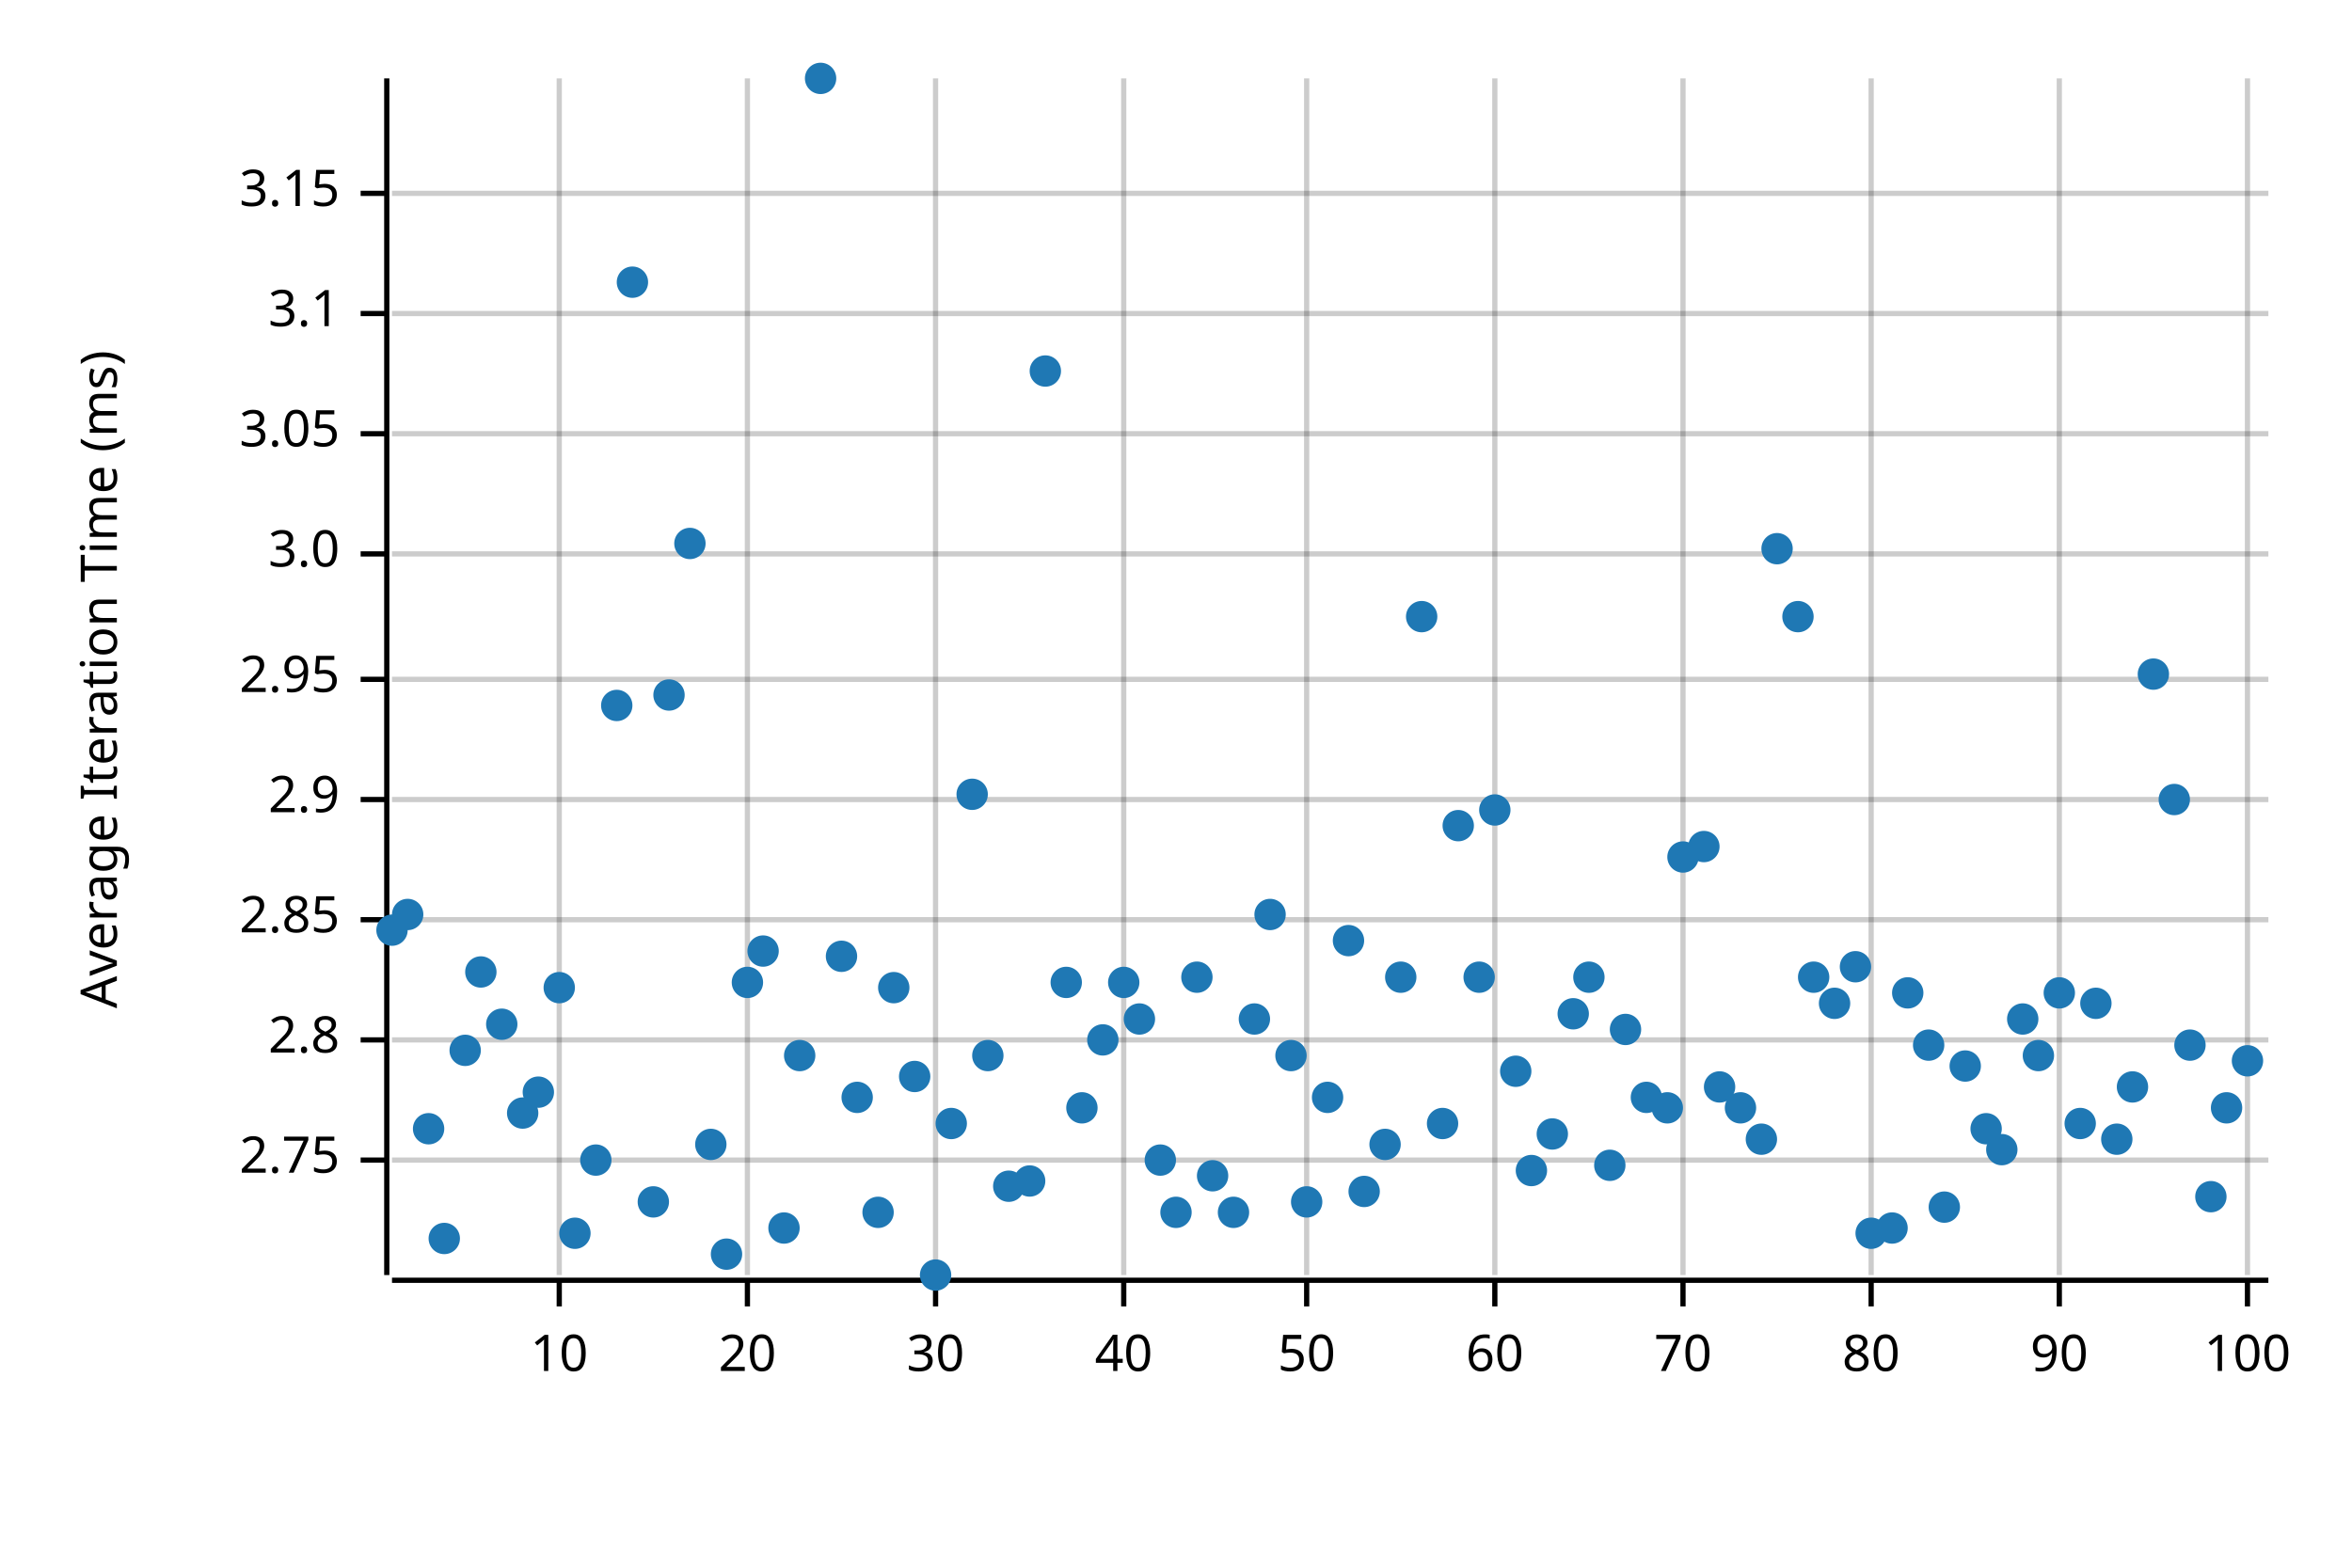
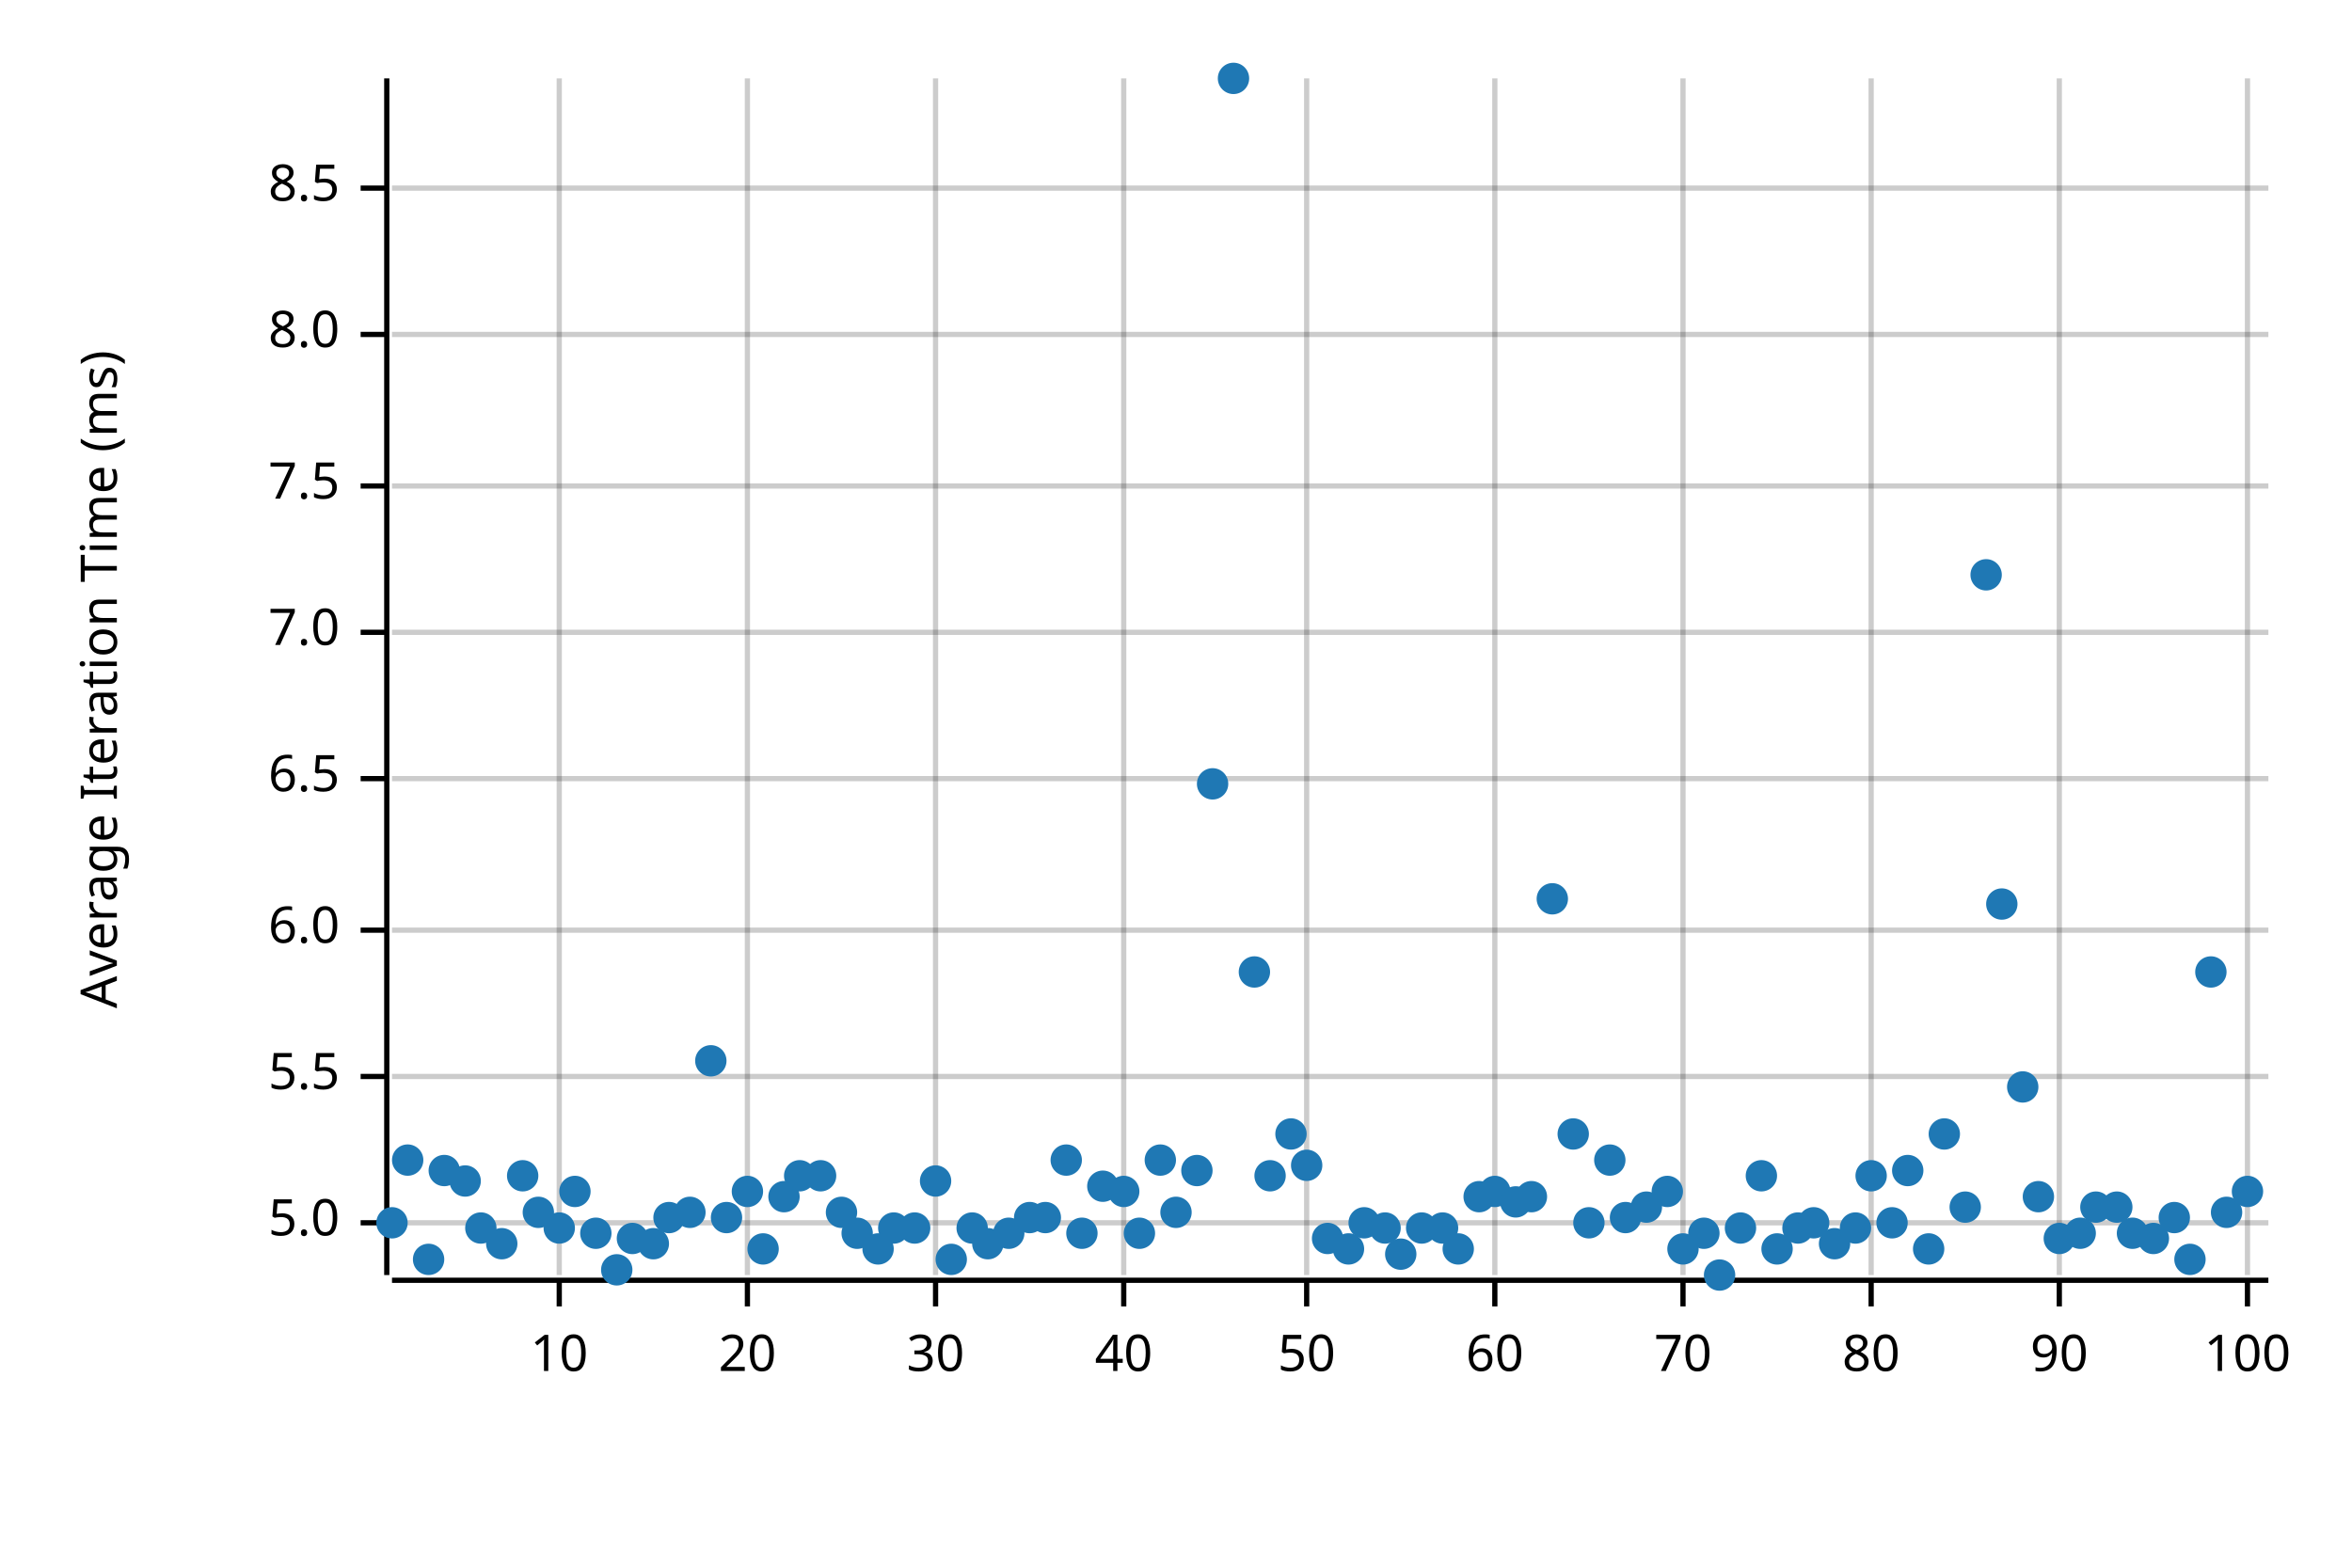
<svg xmlns="http://www.w3.org/2000/svg" width="450" height="300" viewBox="0 0 450 300">
  <text x="15" y="130" dy="0.76em" text-anchor="middle" font-family="sans-serif" font-size="9.677" opacity="1" fill="#000000" transform="rotate(270, 15, 130)">
Average Iteration Time (ms)
</text>
  <line opacity="0.2" stroke="#000000" stroke-width="1" x1="107" y1="244" x2="107" y2="15" />
  <line opacity="0.2" stroke="#000000" stroke-width="1" x1="143" y1="244" x2="143" y2="15" />
  <line opacity="0.2" stroke="#000000" stroke-width="1" x1="179" y1="244" x2="179" y2="15" />
  <line opacity="0.2" stroke="#000000" stroke-width="1" x1="215" y1="244" x2="215" y2="15" />
  <line opacity="0.2" stroke="#000000" stroke-width="1" x1="250" y1="244" x2="250" y2="15" />
  <line opacity="0.2" stroke="#000000" stroke-width="1" x1="286" y1="244" x2="286" y2="15" />
  <line opacity="0.2" stroke="#000000" stroke-width="1" x1="322" y1="244" x2="322" y2="15" />
  <line opacity="0.2" stroke="#000000" stroke-width="1" x1="358" y1="244" x2="358" y2="15" />
  <line opacity="0.2" stroke="#000000" stroke-width="1" x1="394" y1="244" x2="394" y2="15" />
  <line opacity="0.2" stroke="#000000" stroke-width="1" x1="430" y1="244" x2="430" y2="15" />
-   <line opacity="0.2" stroke="#000000" stroke-width="1" x1="75" y1="222" x2="434" y2="222" />
-   <line opacity="0.2" stroke="#000000" stroke-width="1" x1="75" y1="199" x2="434" y2="199" />
-   <line opacity="0.2" stroke="#000000" stroke-width="1" x1="75" y1="176" x2="434" y2="176" />
-   <line opacity="0.2" stroke="#000000" stroke-width="1" x1="75" y1="153" x2="434" y2="153" />
-   <line opacity="0.2" stroke="#000000" stroke-width="1" x1="75" y1="130" x2="434" y2="130" />
-   <line opacity="0.2" stroke="#000000" stroke-width="1" x1="75" y1="106" x2="434" y2="106" />
-   <line opacity="0.2" stroke="#000000" stroke-width="1" x1="75" y1="83" x2="434" y2="83" />
-   <line opacity="0.2" stroke="#000000" stroke-width="1" x1="75" y1="60" x2="434" y2="60" />
-   <line opacity="0.2" stroke="#000000" stroke-width="1" x1="75" y1="37" x2="434" y2="37" />
+   <line opacity="0.2" stroke="#000000" stroke-width="1" x1="75" y1="234" x2="434" y2="234" />
+   <line opacity="0.2" stroke="#000000" stroke-width="1" x1="75" y1="206" x2="434" y2="206" />
+   <line opacity="0.2" stroke="#000000" stroke-width="1" x1="75" y1="178" x2="434" y2="178" />
+   <line opacity="0.2" stroke="#000000" stroke-width="1" x1="75" y1="149" x2="434" y2="149" />
+   <line opacity="0.2" stroke="#000000" stroke-width="1" x1="75" y1="121" x2="434" y2="121" />
+   <line opacity="0.2" stroke="#000000" stroke-width="1" x1="75" y1="93" x2="434" y2="93" />
+   <line opacity="0.2" stroke="#000000" stroke-width="1" x1="75" y1="64" x2="434" y2="64" />
+   <line opacity="0.2" stroke="#000000" stroke-width="1" x1="75" y1="36" x2="434" y2="36" />
  <polyline fill="none" opacity="1" stroke="#000000" stroke-width="1" points="74,15 74,244 " />
-   <text x="65" y="222" dy="0.5ex" text-anchor="end" font-family="sans-serif" font-size="9.677" opacity="1" fill="#000000">
- 2.75
+   <text x="65" y="234" dy="0.5ex" text-anchor="end" font-family="sans-serif" font-size="9.677" opacity="1" fill="#000000">
+ 5.0
</text>
-   <polyline fill="none" opacity="1" stroke="#000000" stroke-width="1" points="69,222 74,222 " />
-   <text x="65" y="199" dy="0.5ex" text-anchor="end" font-family="sans-serif" font-size="9.677" opacity="1" fill="#000000">
- 2.8
+   <polyline fill="none" opacity="1" stroke="#000000" stroke-width="1" points="69,234 74,234 " />
+   <text x="65" y="206" dy="0.5ex" text-anchor="end" font-family="sans-serif" font-size="9.677" opacity="1" fill="#000000">
+ 5.5
</text>
-   <polyline fill="none" opacity="1" stroke="#000000" stroke-width="1" points="69,199 74,199 " />
-   <text x="65" y="176" dy="0.5ex" text-anchor="end" font-family="sans-serif" font-size="9.677" opacity="1" fill="#000000">
- 2.85
+   <polyline fill="none" opacity="1" stroke="#000000" stroke-width="1" points="69,206 74,206 " />
+   <text x="65" y="178" dy="0.5ex" text-anchor="end" font-family="sans-serif" font-size="9.677" opacity="1" fill="#000000">
+ 6.0
</text>
-   <polyline fill="none" opacity="1" stroke="#000000" stroke-width="1" points="69,176 74,176 " />
-   <text x="65" y="153" dy="0.5ex" text-anchor="end" font-family="sans-serif" font-size="9.677" opacity="1" fill="#000000">
- 2.9
+   <polyline fill="none" opacity="1" stroke="#000000" stroke-width="1" points="69,178 74,178 " />
+   <text x="65" y="149" dy="0.5ex" text-anchor="end" font-family="sans-serif" font-size="9.677" opacity="1" fill="#000000">
+ 6.5
</text>
-   <polyline fill="none" opacity="1" stroke="#000000" stroke-width="1" points="69,153 74,153 " />
-   <text x="65" y="130" dy="0.5ex" text-anchor="end" font-family="sans-serif" font-size="9.677" opacity="1" fill="#000000">
- 2.95
+   <polyline fill="none" opacity="1" stroke="#000000" stroke-width="1" points="69,149 74,149 " />
+   <text x="65" y="121" dy="0.5ex" text-anchor="end" font-family="sans-serif" font-size="9.677" opacity="1" fill="#000000">
+ 7.0
</text>
-   <polyline fill="none" opacity="1" stroke="#000000" stroke-width="1" points="69,130 74,130 " />
-   <text x="65" y="106" dy="0.5ex" text-anchor="end" font-family="sans-serif" font-size="9.677" opacity="1" fill="#000000">
- 3.0
+   <polyline fill="none" opacity="1" stroke="#000000" stroke-width="1" points="69,121 74,121 " />
+   <text x="65" y="93" dy="0.5ex" text-anchor="end" font-family="sans-serif" font-size="9.677" opacity="1" fill="#000000">
+ 7.5
</text>
-   <polyline fill="none" opacity="1" stroke="#000000" stroke-width="1" points="69,106 74,106 " />
-   <text x="65" y="83" dy="0.5ex" text-anchor="end" font-family="sans-serif" font-size="9.677" opacity="1" fill="#000000">
- 3.05
+   <polyline fill="none" opacity="1" stroke="#000000" stroke-width="1" points="69,93 74,93 " />
+   <text x="65" y="64" dy="0.5ex" text-anchor="end" font-family="sans-serif" font-size="9.677" opacity="1" fill="#000000">
+ 8.0
</text>
-   <polyline fill="none" opacity="1" stroke="#000000" stroke-width="1" points="69,83 74,83 " />
-   <text x="65" y="60" dy="0.5ex" text-anchor="end" font-family="sans-serif" font-size="9.677" opacity="1" fill="#000000">
- 3.1
+   <polyline fill="none" opacity="1" stroke="#000000" stroke-width="1" points="69,64 74,64 " />
+   <text x="65" y="36" dy="0.5ex" text-anchor="end" font-family="sans-serif" font-size="9.677" opacity="1" fill="#000000">
+ 8.5
</text>
-   <polyline fill="none" opacity="1" stroke="#000000" stroke-width="1" points="69,60 74,60 " />
-   <text x="65" y="37" dy="0.5ex" text-anchor="end" font-family="sans-serif" font-size="9.677" opacity="1" fill="#000000">
- 3.15
- </text>
-   <polyline fill="none" opacity="1" stroke="#000000" stroke-width="1" points="69,37 74,37 " />
+   <polyline fill="none" opacity="1" stroke="#000000" stroke-width="1" points="69,36 74,36 " />
  <polyline fill="none" opacity="1" stroke="#000000" stroke-width="1" points="75,245 434,245 " />
  <text x="107" y="255" dy="0.76em" text-anchor="middle" font-family="sans-serif" font-size="9.677" opacity="1" fill="#000000">
10
</text>
  <polyline fill="none" opacity="1" stroke="#000000" stroke-width="1" points="107,245 107,250 " />
  <text x="143" y="255" dy="0.76em" text-anchor="middle" font-family="sans-serif" font-size="9.677" opacity="1" fill="#000000">
20
</text>
  <polyline fill="none" opacity="1" stroke="#000000" stroke-width="1" points="143,245 143,250 " />
  <text x="179" y="255" dy="0.76em" text-anchor="middle" font-family="sans-serif" font-size="9.677" opacity="1" fill="#000000">
30
</text>
  <polyline fill="none" opacity="1" stroke="#000000" stroke-width="1" points="179,245 179,250 " />
  <text x="215" y="255" dy="0.76em" text-anchor="middle" font-family="sans-serif" font-size="9.677" opacity="1" fill="#000000">
40
</text>
  <polyline fill="none" opacity="1" stroke="#000000" stroke-width="1" points="215,245 215,250 " />
  <text x="250" y="255" dy="0.76em" text-anchor="middle" font-family="sans-serif" font-size="9.677" opacity="1" fill="#000000">
50
</text>
  <polyline fill="none" opacity="1" stroke="#000000" stroke-width="1" points="250,245 250,250 " />
  <text x="286" y="255" dy="0.76em" text-anchor="middle" font-family="sans-serif" font-size="9.677" opacity="1" fill="#000000">
60
</text>
  <polyline fill="none" opacity="1" stroke="#000000" stroke-width="1" points="286,245 286,250 " />
  <text x="322" y="255" dy="0.76em" text-anchor="middle" font-family="sans-serif" font-size="9.677" opacity="1" fill="#000000">
70
</text>
  <polyline fill="none" opacity="1" stroke="#000000" stroke-width="1" points="322,245 322,250 " />
  <text x="358" y="255" dy="0.76em" text-anchor="middle" font-family="sans-serif" font-size="9.677" opacity="1" fill="#000000">
80
</text>
  <polyline fill="none" opacity="1" stroke="#000000" stroke-width="1" points="358,245 358,250 " />
  <text x="394" y="255" dy="0.76em" text-anchor="middle" font-family="sans-serif" font-size="9.677" opacity="1" fill="#000000">
90
</text>
  <polyline fill="none" opacity="1" stroke="#000000" stroke-width="1" points="394,245 394,250 " />
  <text x="430" y="255" dy="0.76em" text-anchor="middle" font-family="sans-serif" font-size="9.677" opacity="1" fill="#000000">
100
</text>
  <polyline fill="none" opacity="1" stroke="#000000" stroke-width="1" points="430,245 430,250 " />
-   <circle cx="75" cy="178" r="3" opacity="1" fill="#1F78B4" stroke="none" stroke-width="1" />
-   <circle cx="78" cy="175" r="3" opacity="1" fill="#1F78B4" stroke="none" stroke-width="1" />
-   <circle cx="82" cy="216" r="3" opacity="1" fill="#1F78B4" stroke="none" stroke-width="1" />
-   <circle cx="85" cy="237" r="3" opacity="1" fill="#1F78B4" stroke="none" stroke-width="1" />
-   <circle cx="89" cy="201" r="3" opacity="1" fill="#1F78B4" stroke="none" stroke-width="1" />
-   <circle cx="92" cy="186" r="3" opacity="1" fill="#1F78B4" stroke="none" stroke-width="1" />
-   <circle cx="96" cy="196" r="3" opacity="1" fill="#1F78B4" stroke="none" stroke-width="1" />
-   <circle cx="100" cy="213" r="3" opacity="1" fill="#1F78B4" stroke="none" stroke-width="1" />
-   <circle cx="103" cy="209" r="3" opacity="1" fill="#1F78B4" stroke="none" stroke-width="1" />
-   <circle cx="107" cy="189" r="3" opacity="1" fill="#1F78B4" stroke="none" stroke-width="1" />
-   <circle cx="110" cy="236" r="3" opacity="1" fill="#1F78B4" stroke="none" stroke-width="1" />
-   <circle cx="114" cy="222" r="3" opacity="1" fill="#1F78B4" stroke="none" stroke-width="1" />
-   <circle cx="118" cy="135" r="3" opacity="1" fill="#1F78B4" stroke="none" stroke-width="1" />
-   <circle cx="121" cy="54" r="3" opacity="1" fill="#1F78B4" stroke="none" stroke-width="1" />
-   <circle cx="125" cy="230" r="3" opacity="1" fill="#1F78B4" stroke="none" stroke-width="1" />
-   <circle cx="128" cy="133" r="3" opacity="1" fill="#1F78B4" stroke="none" stroke-width="1" />
-   <circle cx="132" cy="104" r="3" opacity="1" fill="#1F78B4" stroke="none" stroke-width="1" />
-   <circle cx="136" cy="219" r="3" opacity="1" fill="#1F78B4" stroke="none" stroke-width="1" />
-   <circle cx="139" cy="240" r="3" opacity="1" fill="#1F78B4" stroke="none" stroke-width="1" />
-   <circle cx="143" cy="188" r="3" opacity="1" fill="#1F78B4" stroke="none" stroke-width="1" />
-   <circle cx="146" cy="182" r="3" opacity="1" fill="#1F78B4" stroke="none" stroke-width="1" />
-   <circle cx="150" cy="235" r="3" opacity="1" fill="#1F78B4" stroke="none" stroke-width="1" />
-   <circle cx="153" cy="202" r="3" opacity="1" fill="#1F78B4" stroke="none" stroke-width="1" />
-   <circle cx="157" cy="15" r="3" opacity="1" fill="#1F78B4" stroke="none" stroke-width="1" />
-   <circle cx="161" cy="183" r="3" opacity="1" fill="#1F78B4" stroke="none" stroke-width="1" />
-   <circle cx="164" cy="210" r="3" opacity="1" fill="#1F78B4" stroke="none" stroke-width="1" />
-   <circle cx="168" cy="232" r="3" opacity="1" fill="#1F78B4" stroke="none" stroke-width="1" />
-   <circle cx="171" cy="189" r="3" opacity="1" fill="#1F78B4" stroke="none" stroke-width="1" />
-   <circle cx="175" cy="206" r="3" opacity="1" fill="#1F78B4" stroke="none" stroke-width="1" />
-   <circle cx="179" cy="244" r="3" opacity="1" fill="#1F78B4" stroke="none" stroke-width="1" />
-   <circle cx="182" cy="215" r="3" opacity="1" fill="#1F78B4" stroke="none" stroke-width="1" />
-   <circle cx="186" cy="152" r="3" opacity="1" fill="#1F78B4" stroke="none" stroke-width="1" />
-   <circle cx="189" cy="202" r="3" opacity="1" fill="#1F78B4" stroke="none" stroke-width="1" />
-   <circle cx="193" cy="227" r="3" opacity="1" fill="#1F78B4" stroke="none" stroke-width="1" />
-   <circle cx="197" cy="226" r="3" opacity="1" fill="#1F78B4" stroke="none" stroke-width="1" />
-   <circle cx="200" cy="71" r="3" opacity="1" fill="#1F78B4" stroke="none" stroke-width="1" />
-   <circle cx="204" cy="188" r="3" opacity="1" fill="#1F78B4" stroke="none" stroke-width="1" />
-   <circle cx="207" cy="212" r="3" opacity="1" fill="#1F78B4" stroke="none" stroke-width="1" />
-   <circle cx="211" cy="199" r="3" opacity="1" fill="#1F78B4" stroke="none" stroke-width="1" />
-   <circle cx="215" cy="188" r="3" opacity="1" fill="#1F78B4" stroke="none" stroke-width="1" />
-   <circle cx="218" cy="195" r="3" opacity="1" fill="#1F78B4" stroke="none" stroke-width="1" />
+   <circle cx="75" cy="234" r="3" opacity="1" fill="#1F78B4" stroke="none" stroke-width="1" />
+   <circle cx="78" cy="222" r="3" opacity="1" fill="#1F78B4" stroke="none" stroke-width="1" />
+   <circle cx="82" cy="241" r="3" opacity="1" fill="#1F78B4" stroke="none" stroke-width="1" />
+   <circle cx="85" cy="224" r="3" opacity="1" fill="#1F78B4" stroke="none" stroke-width="1" />
+   <circle cx="89" cy="226" r="3" opacity="1" fill="#1F78B4" stroke="none" stroke-width="1" />
+   <circle cx="92" cy="235" r="3" opacity="1" fill="#1F78B4" stroke="none" stroke-width="1" />
+   <circle cx="96" cy="238" r="3" opacity="1" fill="#1F78B4" stroke="none" stroke-width="1" />
+   <circle cx="100" cy="225" r="3" opacity="1" fill="#1F78B4" stroke="none" stroke-width="1" />
+   <circle cx="103" cy="232" r="3" opacity="1" fill="#1F78B4" stroke="none" stroke-width="1" />
+   <circle cx="107" cy="235" r="3" opacity="1" fill="#1F78B4" stroke="none" stroke-width="1" />
+   <circle cx="110" cy="228" r="3" opacity="1" fill="#1F78B4" stroke="none" stroke-width="1" />
+   <circle cx="114" cy="236" r="3" opacity="1" fill="#1F78B4" stroke="none" stroke-width="1" />
+   <circle cx="118" cy="243" r="3" opacity="1" fill="#1F78B4" stroke="none" stroke-width="1" />
+   <circle cx="121" cy="237" r="3" opacity="1" fill="#1F78B4" stroke="none" stroke-width="1" />
+   <circle cx="125" cy="238" r="3" opacity="1" fill="#1F78B4" stroke="none" stroke-width="1" />
+   <circle cx="128" cy="233" r="3" opacity="1" fill="#1F78B4" stroke="none" stroke-width="1" />
+   <circle cx="132" cy="232" r="3" opacity="1" fill="#1F78B4" stroke="none" stroke-width="1" />
+   <circle cx="136" cy="203" r="3" opacity="1" fill="#1F78B4" stroke="none" stroke-width="1" />
+   <circle cx="139" cy="233" r="3" opacity="1" fill="#1F78B4" stroke="none" stroke-width="1" />
+   <circle cx="143" cy="228" r="3" opacity="1" fill="#1F78B4" stroke="none" stroke-width="1" />
+   <circle cx="146" cy="239" r="3" opacity="1" fill="#1F78B4" stroke="none" stroke-width="1" />
+   <circle cx="150" cy="229" r="3" opacity="1" fill="#1F78B4" stroke="none" stroke-width="1" />
+   <circle cx="153" cy="225" r="3" opacity="1" fill="#1F78B4" stroke="none" stroke-width="1" />
+   <circle cx="157" cy="225" r="3" opacity="1" fill="#1F78B4" stroke="none" stroke-width="1" />
+   <circle cx="161" cy="232" r="3" opacity="1" fill="#1F78B4" stroke="none" stroke-width="1" />
+   <circle cx="164" cy="236" r="3" opacity="1" fill="#1F78B4" stroke="none" stroke-width="1" />
+   <circle cx="168" cy="239" r="3" opacity="1" fill="#1F78B4" stroke="none" stroke-width="1" />
+   <circle cx="171" cy="235" r="3" opacity="1" fill="#1F78B4" stroke="none" stroke-width="1" />
+   <circle cx="175" cy="235" r="3" opacity="1" fill="#1F78B4" stroke="none" stroke-width="1" />
+   <circle cx="179" cy="226" r="3" opacity="1" fill="#1F78B4" stroke="none" stroke-width="1" />
+   <circle cx="182" cy="241" r="3" opacity="1" fill="#1F78B4" stroke="none" stroke-width="1" />
+   <circle cx="186" cy="235" r="3" opacity="1" fill="#1F78B4" stroke="none" stroke-width="1" />
+   <circle cx="189" cy="238" r="3" opacity="1" fill="#1F78B4" stroke="none" stroke-width="1" />
+   <circle cx="193" cy="236" r="3" opacity="1" fill="#1F78B4" stroke="none" stroke-width="1" />
+   <circle cx="197" cy="233" r="3" opacity="1" fill="#1F78B4" stroke="none" stroke-width="1" />
+   <circle cx="200" cy="233" r="3" opacity="1" fill="#1F78B4" stroke="none" stroke-width="1" />
+   <circle cx="204" cy="222" r="3" opacity="1" fill="#1F78B4" stroke="none" stroke-width="1" />
+   <circle cx="207" cy="236" r="3" opacity="1" fill="#1F78B4" stroke="none" stroke-width="1" />
+   <circle cx="211" cy="227" r="3" opacity="1" fill="#1F78B4" stroke="none" stroke-width="1" />
+   <circle cx="215" cy="228" r="3" opacity="1" fill="#1F78B4" stroke="none" stroke-width="1" />
+   <circle cx="218" cy="236" r="3" opacity="1" fill="#1F78B4" stroke="none" stroke-width="1" />
  <circle cx="222" cy="222" r="3" opacity="1" fill="#1F78B4" stroke="none" stroke-width="1" />
  <circle cx="225" cy="232" r="3" opacity="1" fill="#1F78B4" stroke="none" stroke-width="1" />
-   <circle cx="229" cy="187" r="3" opacity="1" fill="#1F78B4" stroke="none" stroke-width="1" />
-   <circle cx="232" cy="225" r="3" opacity="1" fill="#1F78B4" stroke="none" stroke-width="1" />
-   <circle cx="236" cy="232" r="3" opacity="1" fill="#1F78B4" stroke="none" stroke-width="1" />
-   <circle cx="240" cy="195" r="3" opacity="1" fill="#1F78B4" stroke="none" stroke-width="1" />
-   <circle cx="243" cy="175" r="3" opacity="1" fill="#1F78B4" stroke="none" stroke-width="1" />
-   <circle cx="247" cy="202" r="3" opacity="1" fill="#1F78B4" stroke="none" stroke-width="1" />
-   <circle cx="250" cy="230" r="3" opacity="1" fill="#1F78B4" stroke="none" stroke-width="1" />
-   <circle cx="254" cy="210" r="3" opacity="1" fill="#1F78B4" stroke="none" stroke-width="1" />
-   <circle cx="258" cy="180" r="3" opacity="1" fill="#1F78B4" stroke="none" stroke-width="1" />
-   <circle cx="261" cy="228" r="3" opacity="1" fill="#1F78B4" stroke="none" stroke-width="1" />
-   <circle cx="265" cy="219" r="3" opacity="1" fill="#1F78B4" stroke="none" stroke-width="1" />
-   <circle cx="268" cy="187" r="3" opacity="1" fill="#1F78B4" stroke="none" stroke-width="1" />
-   <circle cx="272" cy="118" r="3" opacity="1" fill="#1F78B4" stroke="none" stroke-width="1" />
-   <circle cx="276" cy="215" r="3" opacity="1" fill="#1F78B4" stroke="none" stroke-width="1" />
-   <circle cx="279" cy="158" r="3" opacity="1" fill="#1F78B4" stroke="none" stroke-width="1" />
-   <circle cx="283" cy="187" r="3" opacity="1" fill="#1F78B4" stroke="none" stroke-width="1" />
-   <circle cx="286" cy="155" r="3" opacity="1" fill="#1F78B4" stroke="none" stroke-width="1" />
-   <circle cx="290" cy="205" r="3" opacity="1" fill="#1F78B4" stroke="none" stroke-width="1" />
-   <circle cx="293" cy="224" r="3" opacity="1" fill="#1F78B4" stroke="none" stroke-width="1" />
-   <circle cx="297" cy="217" r="3" opacity="1" fill="#1F78B4" stroke="none" stroke-width="1" />
-   <circle cx="301" cy="194" r="3" opacity="1" fill="#1F78B4" stroke="none" stroke-width="1" />
-   <circle cx="304" cy="187" r="3" opacity="1" fill="#1F78B4" stroke="none" stroke-width="1" />
-   <circle cx="308" cy="223" r="3" opacity="1" fill="#1F78B4" stroke="none" stroke-width="1" />
-   <circle cx="311" cy="197" r="3" opacity="1" fill="#1F78B4" stroke="none" stroke-width="1" />
-   <circle cx="315" cy="210" r="3" opacity="1" fill="#1F78B4" stroke="none" stroke-width="1" />
-   <circle cx="319" cy="212" r="3" opacity="1" fill="#1F78B4" stroke="none" stroke-width="1" />
-   <circle cx="322" cy="164" r="3" opacity="1" fill="#1F78B4" stroke="none" stroke-width="1" />
-   <circle cx="326" cy="162" r="3" opacity="1" fill="#1F78B4" stroke="none" stroke-width="1" />
-   <circle cx="329" cy="208" r="3" opacity="1" fill="#1F78B4" stroke="none" stroke-width="1" />
-   <circle cx="333" cy="212" r="3" opacity="1" fill="#1F78B4" stroke="none" stroke-width="1" />
-   <circle cx="337" cy="218" r="3" opacity="1" fill="#1F78B4" stroke="none" stroke-width="1" />
-   <circle cx="340" cy="105" r="3" opacity="1" fill="#1F78B4" stroke="none" stroke-width="1" />
-   <circle cx="344" cy="118" r="3" opacity="1" fill="#1F78B4" stroke="none" stroke-width="1" />
-   <circle cx="347" cy="187" r="3" opacity="1" fill="#1F78B4" stroke="none" stroke-width="1" />
-   <circle cx="351" cy="192" r="3" opacity="1" fill="#1F78B4" stroke="none" stroke-width="1" />
-   <circle cx="355" cy="185" r="3" opacity="1" fill="#1F78B4" stroke="none" stroke-width="1" />
-   <circle cx="358" cy="236" r="3" opacity="1" fill="#1F78B4" stroke="none" stroke-width="1" />
-   <circle cx="362" cy="235" r="3" opacity="1" fill="#1F78B4" stroke="none" stroke-width="1" />
-   <circle cx="365" cy="190" r="3" opacity="1" fill="#1F78B4" stroke="none" stroke-width="1" />
-   <circle cx="369" cy="200" r="3" opacity="1" fill="#1F78B4" stroke="none" stroke-width="1" />
-   <circle cx="372" cy="231" r="3" opacity="1" fill="#1F78B4" stroke="none" stroke-width="1" />
-   <circle cx="376" cy="204" r="3" opacity="1" fill="#1F78B4" stroke="none" stroke-width="1" />
-   <circle cx="380" cy="216" r="3" opacity="1" fill="#1F78B4" stroke="none" stroke-width="1" />
-   <circle cx="383" cy="220" r="3" opacity="1" fill="#1F78B4" stroke="none" stroke-width="1" />
-   <circle cx="387" cy="195" r="3" opacity="1" fill="#1F78B4" stroke="none" stroke-width="1" />
-   <circle cx="390" cy="202" r="3" opacity="1" fill="#1F78B4" stroke="none" stroke-width="1" />
-   <circle cx="394" cy="190" r="3" opacity="1" fill="#1F78B4" stroke="none" stroke-width="1" />
-   <circle cx="398" cy="215" r="3" opacity="1" fill="#1F78B4" stroke="none" stroke-width="1" />
-   <circle cx="401" cy="192" r="3" opacity="1" fill="#1F78B4" stroke="none" stroke-width="1" />
-   <circle cx="405" cy="218" r="3" opacity="1" fill="#1F78B4" stroke="none" stroke-width="1" />
-   <circle cx="408" cy="208" r="3" opacity="1" fill="#1F78B4" stroke="none" stroke-width="1" />
-   <circle cx="412" cy="129" r="3" opacity="1" fill="#1F78B4" stroke="none" stroke-width="1" />
-   <circle cx="416" cy="153" r="3" opacity="1" fill="#1F78B4" stroke="none" stroke-width="1" />
-   <circle cx="419" cy="200" r="3" opacity="1" fill="#1F78B4" stroke="none" stroke-width="1" />
-   <circle cx="423" cy="229" r="3" opacity="1" fill="#1F78B4" stroke="none" stroke-width="1" />
-   <circle cx="426" cy="212" r="3" opacity="1" fill="#1F78B4" stroke="none" stroke-width="1" />
-   <circle cx="430" cy="203" r="3" opacity="1" fill="#1F78B4" stroke="none" stroke-width="1" />
+   <circle cx="229" cy="224" r="3" opacity="1" fill="#1F78B4" stroke="none" stroke-width="1" />
+   <circle cx="232" cy="150" r="3" opacity="1" fill="#1F78B4" stroke="none" stroke-width="1" />
+   <circle cx="236" cy="15" r="3" opacity="1" fill="#1F78B4" stroke="none" stroke-width="1" />
+   <circle cx="240" cy="186" r="3" opacity="1" fill="#1F78B4" stroke="none" stroke-width="1" />
+   <circle cx="243" cy="225" r="3" opacity="1" fill="#1F78B4" stroke="none" stroke-width="1" />
+   <circle cx="247" cy="217" r="3" opacity="1" fill="#1F78B4" stroke="none" stroke-width="1" />
+   <circle cx="250" cy="223" r="3" opacity="1" fill="#1F78B4" stroke="none" stroke-width="1" />
+   <circle cx="254" cy="237" r="3" opacity="1" fill="#1F78B4" stroke="none" stroke-width="1" />
+   <circle cx="258" cy="239" r="3" opacity="1" fill="#1F78B4" stroke="none" stroke-width="1" />
+   <circle cx="261" cy="234" r="3" opacity="1" fill="#1F78B4" stroke="none" stroke-width="1" />
+   <circle cx="265" cy="235" r="3" opacity="1" fill="#1F78B4" stroke="none" stroke-width="1" />
+   <circle cx="268" cy="240" r="3" opacity="1" fill="#1F78B4" stroke="none" stroke-width="1" />
+   <circle cx="272" cy="235" r="3" opacity="1" fill="#1F78B4" stroke="none" stroke-width="1" />
+   <circle cx="276" cy="235" r="3" opacity="1" fill="#1F78B4" stroke="none" stroke-width="1" />
+   <circle cx="279" cy="239" r="3" opacity="1" fill="#1F78B4" stroke="none" stroke-width="1" />
+   <circle cx="283" cy="229" r="3" opacity="1" fill="#1F78B4" stroke="none" stroke-width="1" />
+   <circle cx="286" cy="228" r="3" opacity="1" fill="#1F78B4" stroke="none" stroke-width="1" />
+   <circle cx="290" cy="230" r="3" opacity="1" fill="#1F78B4" stroke="none" stroke-width="1" />
+   <circle cx="293" cy="229" r="3" opacity="1" fill="#1F78B4" stroke="none" stroke-width="1" />
+   <circle cx="297" cy="172" r="3" opacity="1" fill="#1F78B4" stroke="none" stroke-width="1" />
+   <circle cx="301" cy="217" r="3" opacity="1" fill="#1F78B4" stroke="none" stroke-width="1" />
+   <circle cx="304" cy="234" r="3" opacity="1" fill="#1F78B4" stroke="none" stroke-width="1" />
+   <circle cx="308" cy="222" r="3" opacity="1" fill="#1F78B4" stroke="none" stroke-width="1" />
+   <circle cx="311" cy="233" r="3" opacity="1" fill="#1F78B4" stroke="none" stroke-width="1" />
+   <circle cx="315" cy="231" r="3" opacity="1" fill="#1F78B4" stroke="none" stroke-width="1" />
+   <circle cx="319" cy="228" r="3" opacity="1" fill="#1F78B4" stroke="none" stroke-width="1" />
+   <circle cx="322" cy="239" r="3" opacity="1" fill="#1F78B4" stroke="none" stroke-width="1" />
+   <circle cx="326" cy="236" r="3" opacity="1" fill="#1F78B4" stroke="none" stroke-width="1" />
+   <circle cx="329" cy="244" r="3" opacity="1" fill="#1F78B4" stroke="none" stroke-width="1" />
+   <circle cx="333" cy="235" r="3" opacity="1" fill="#1F78B4" stroke="none" stroke-width="1" />
+   <circle cx="337" cy="225" r="3" opacity="1" fill="#1F78B4" stroke="none" stroke-width="1" />
+   <circle cx="340" cy="239" r="3" opacity="1" fill="#1F78B4" stroke="none" stroke-width="1" />
+   <circle cx="344" cy="235" r="3" opacity="1" fill="#1F78B4" stroke="none" stroke-width="1" />
+   <circle cx="347" cy="234" r="3" opacity="1" fill="#1F78B4" stroke="none" stroke-width="1" />
+   <circle cx="351" cy="238" r="3" opacity="1" fill="#1F78B4" stroke="none" stroke-width="1" />
+   <circle cx="355" cy="235" r="3" opacity="1" fill="#1F78B4" stroke="none" stroke-width="1" />
+   <circle cx="358" cy="225" r="3" opacity="1" fill="#1F78B4" stroke="none" stroke-width="1" />
+   <circle cx="362" cy="234" r="3" opacity="1" fill="#1F78B4" stroke="none" stroke-width="1" />
+   <circle cx="365" cy="224" r="3" opacity="1" fill="#1F78B4" stroke="none" stroke-width="1" />
+   <circle cx="369" cy="239" r="3" opacity="1" fill="#1F78B4" stroke="none" stroke-width="1" />
+   <circle cx="372" cy="217" r="3" opacity="1" fill="#1F78B4" stroke="none" stroke-width="1" />
+   <circle cx="376" cy="231" r="3" opacity="1" fill="#1F78B4" stroke="none" stroke-width="1" />
+   <circle cx="380" cy="110" r="3" opacity="1" fill="#1F78B4" stroke="none" stroke-width="1" />
+   <circle cx="383" cy="173" r="3" opacity="1" fill="#1F78B4" stroke="none" stroke-width="1" />
+   <circle cx="387" cy="208" r="3" opacity="1" fill="#1F78B4" stroke="none" stroke-width="1" />
+   <circle cx="390" cy="229" r="3" opacity="1" fill="#1F78B4" stroke="none" stroke-width="1" />
+   <circle cx="394" cy="237" r="3" opacity="1" fill="#1F78B4" stroke="none" stroke-width="1" />
+   <circle cx="398" cy="236" r="3" opacity="1" fill="#1F78B4" stroke="none" stroke-width="1" />
+   <circle cx="401" cy="231" r="3" opacity="1" fill="#1F78B4" stroke="none" stroke-width="1" />
+   <circle cx="405" cy="231" r="3" opacity="1" fill="#1F78B4" stroke="none" stroke-width="1" />
+   <circle cx="408" cy="236" r="3" opacity="1" fill="#1F78B4" stroke="none" stroke-width="1" />
+   <circle cx="412" cy="237" r="3" opacity="1" fill="#1F78B4" stroke="none" stroke-width="1" />
+   <circle cx="416" cy="233" r="3" opacity="1" fill="#1F78B4" stroke="none" stroke-width="1" />
+   <circle cx="419" cy="241" r="3" opacity="1" fill="#1F78B4" stroke="none" stroke-width="1" />
+   <circle cx="423" cy="186" r="3" opacity="1" fill="#1F78B4" stroke="none" stroke-width="1" />
+   <circle cx="426" cy="232" r="3" opacity="1" fill="#1F78B4" stroke="none" stroke-width="1" />
+   <circle cx="430" cy="228" r="3" opacity="1" fill="#1F78B4" stroke="none" stroke-width="1" />
</svg>
